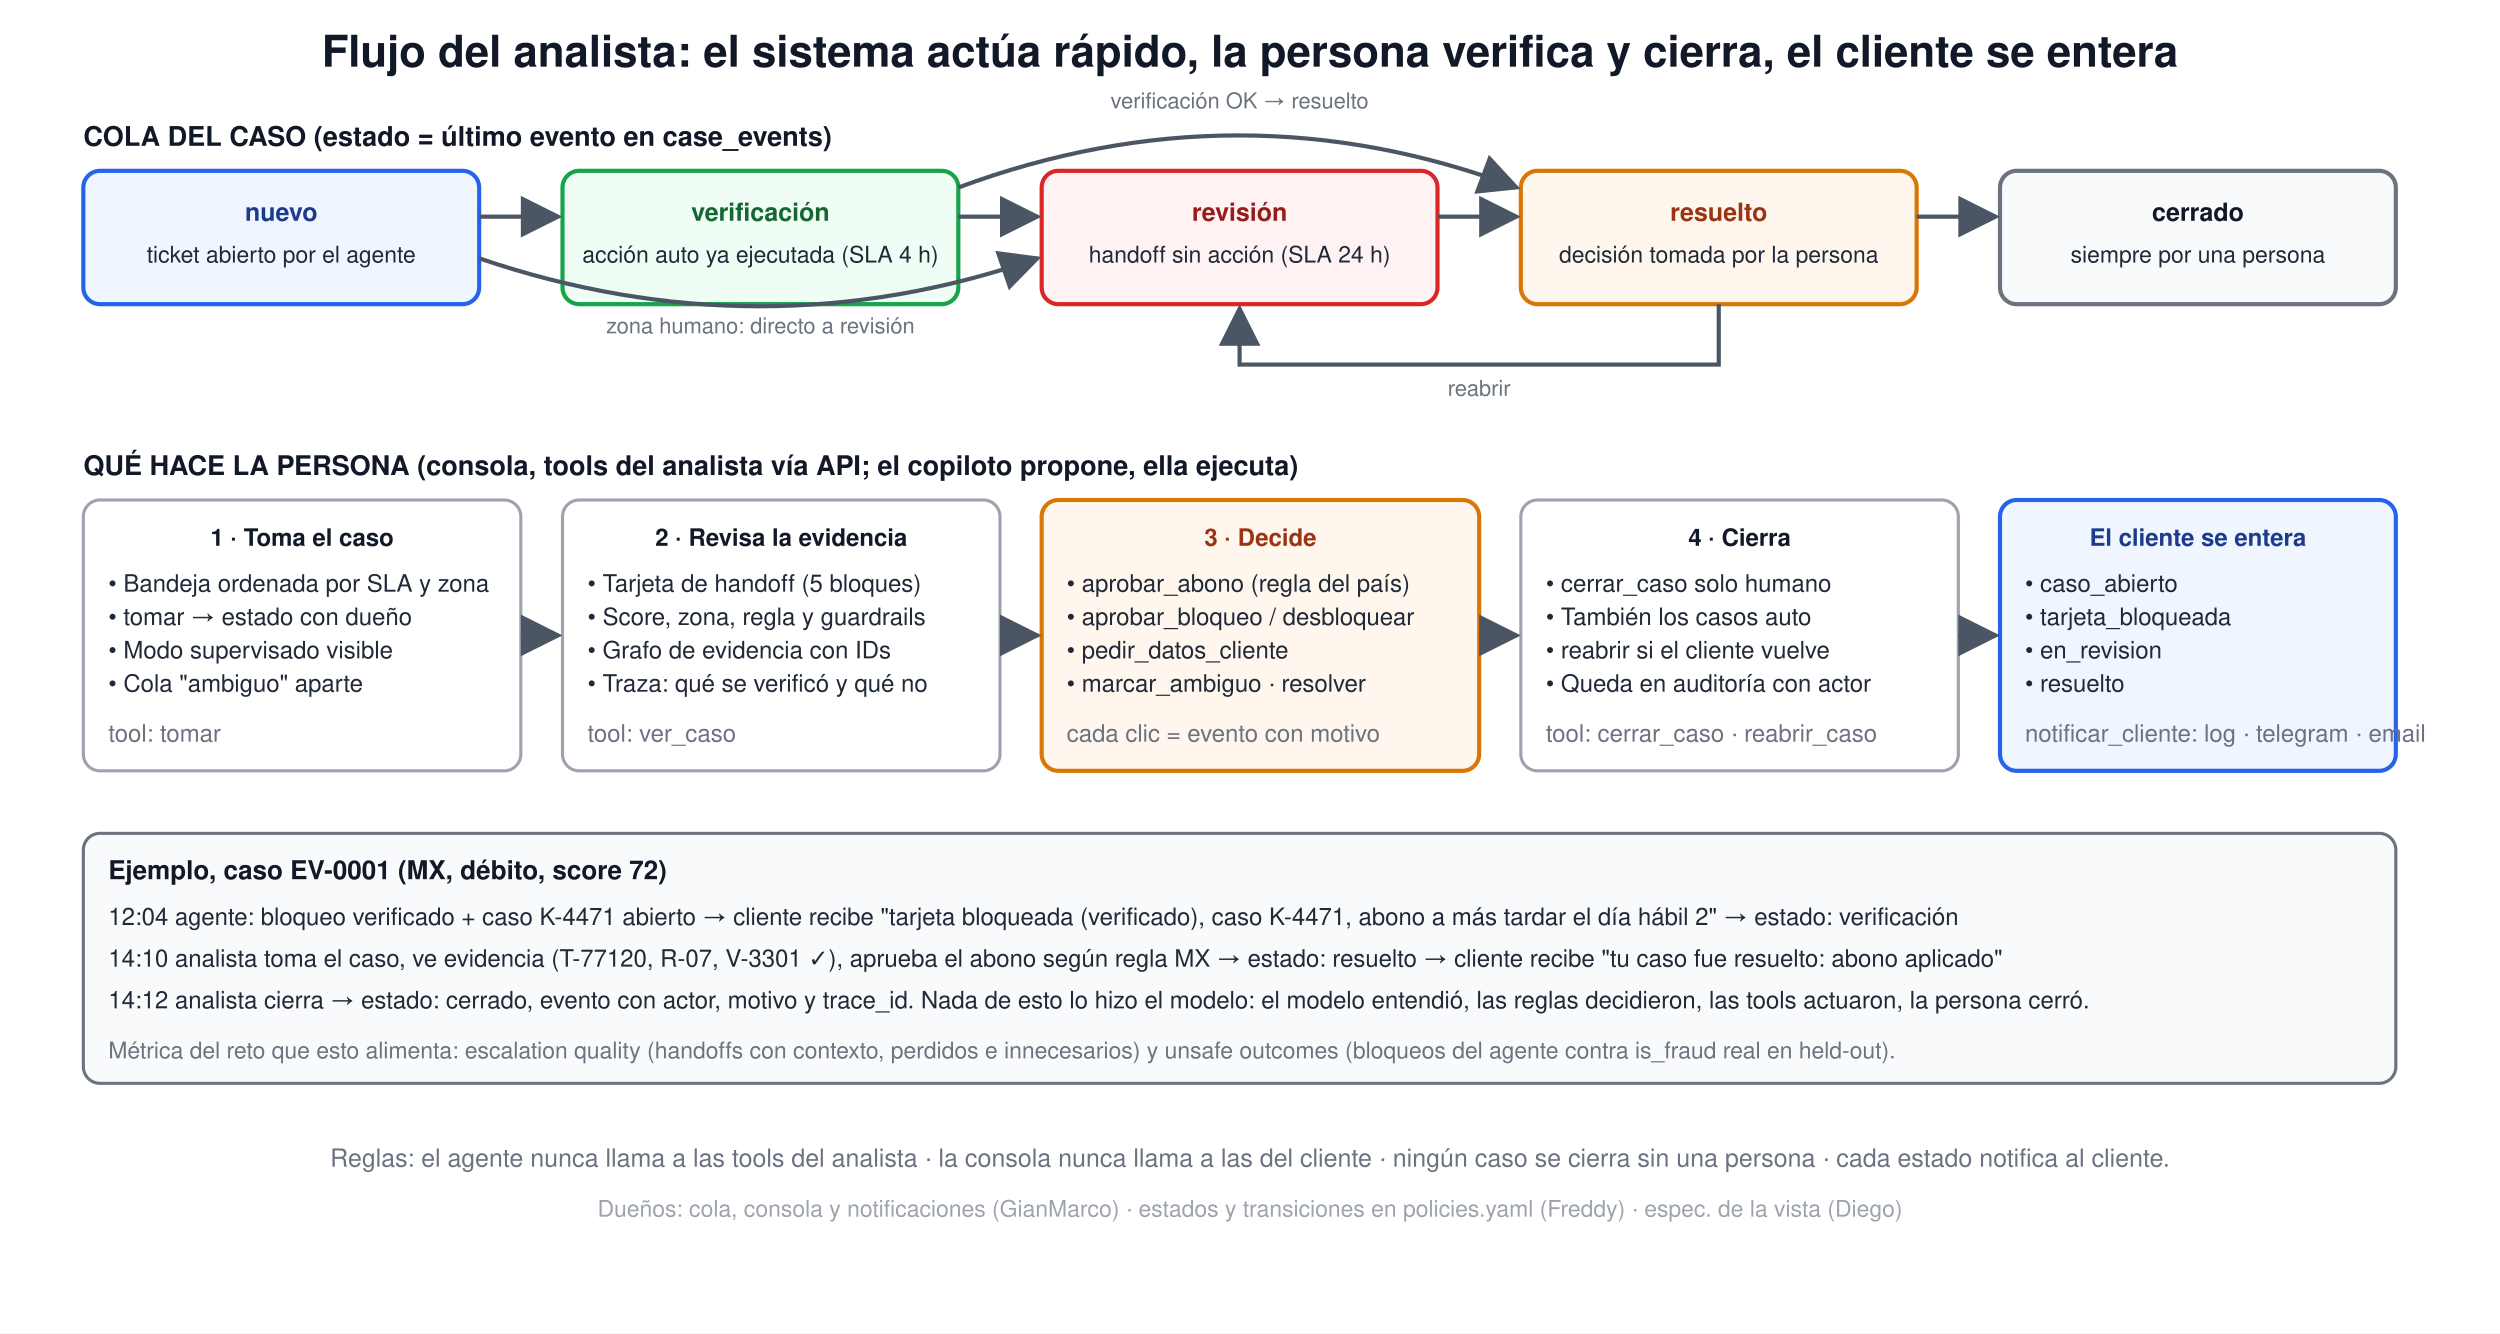
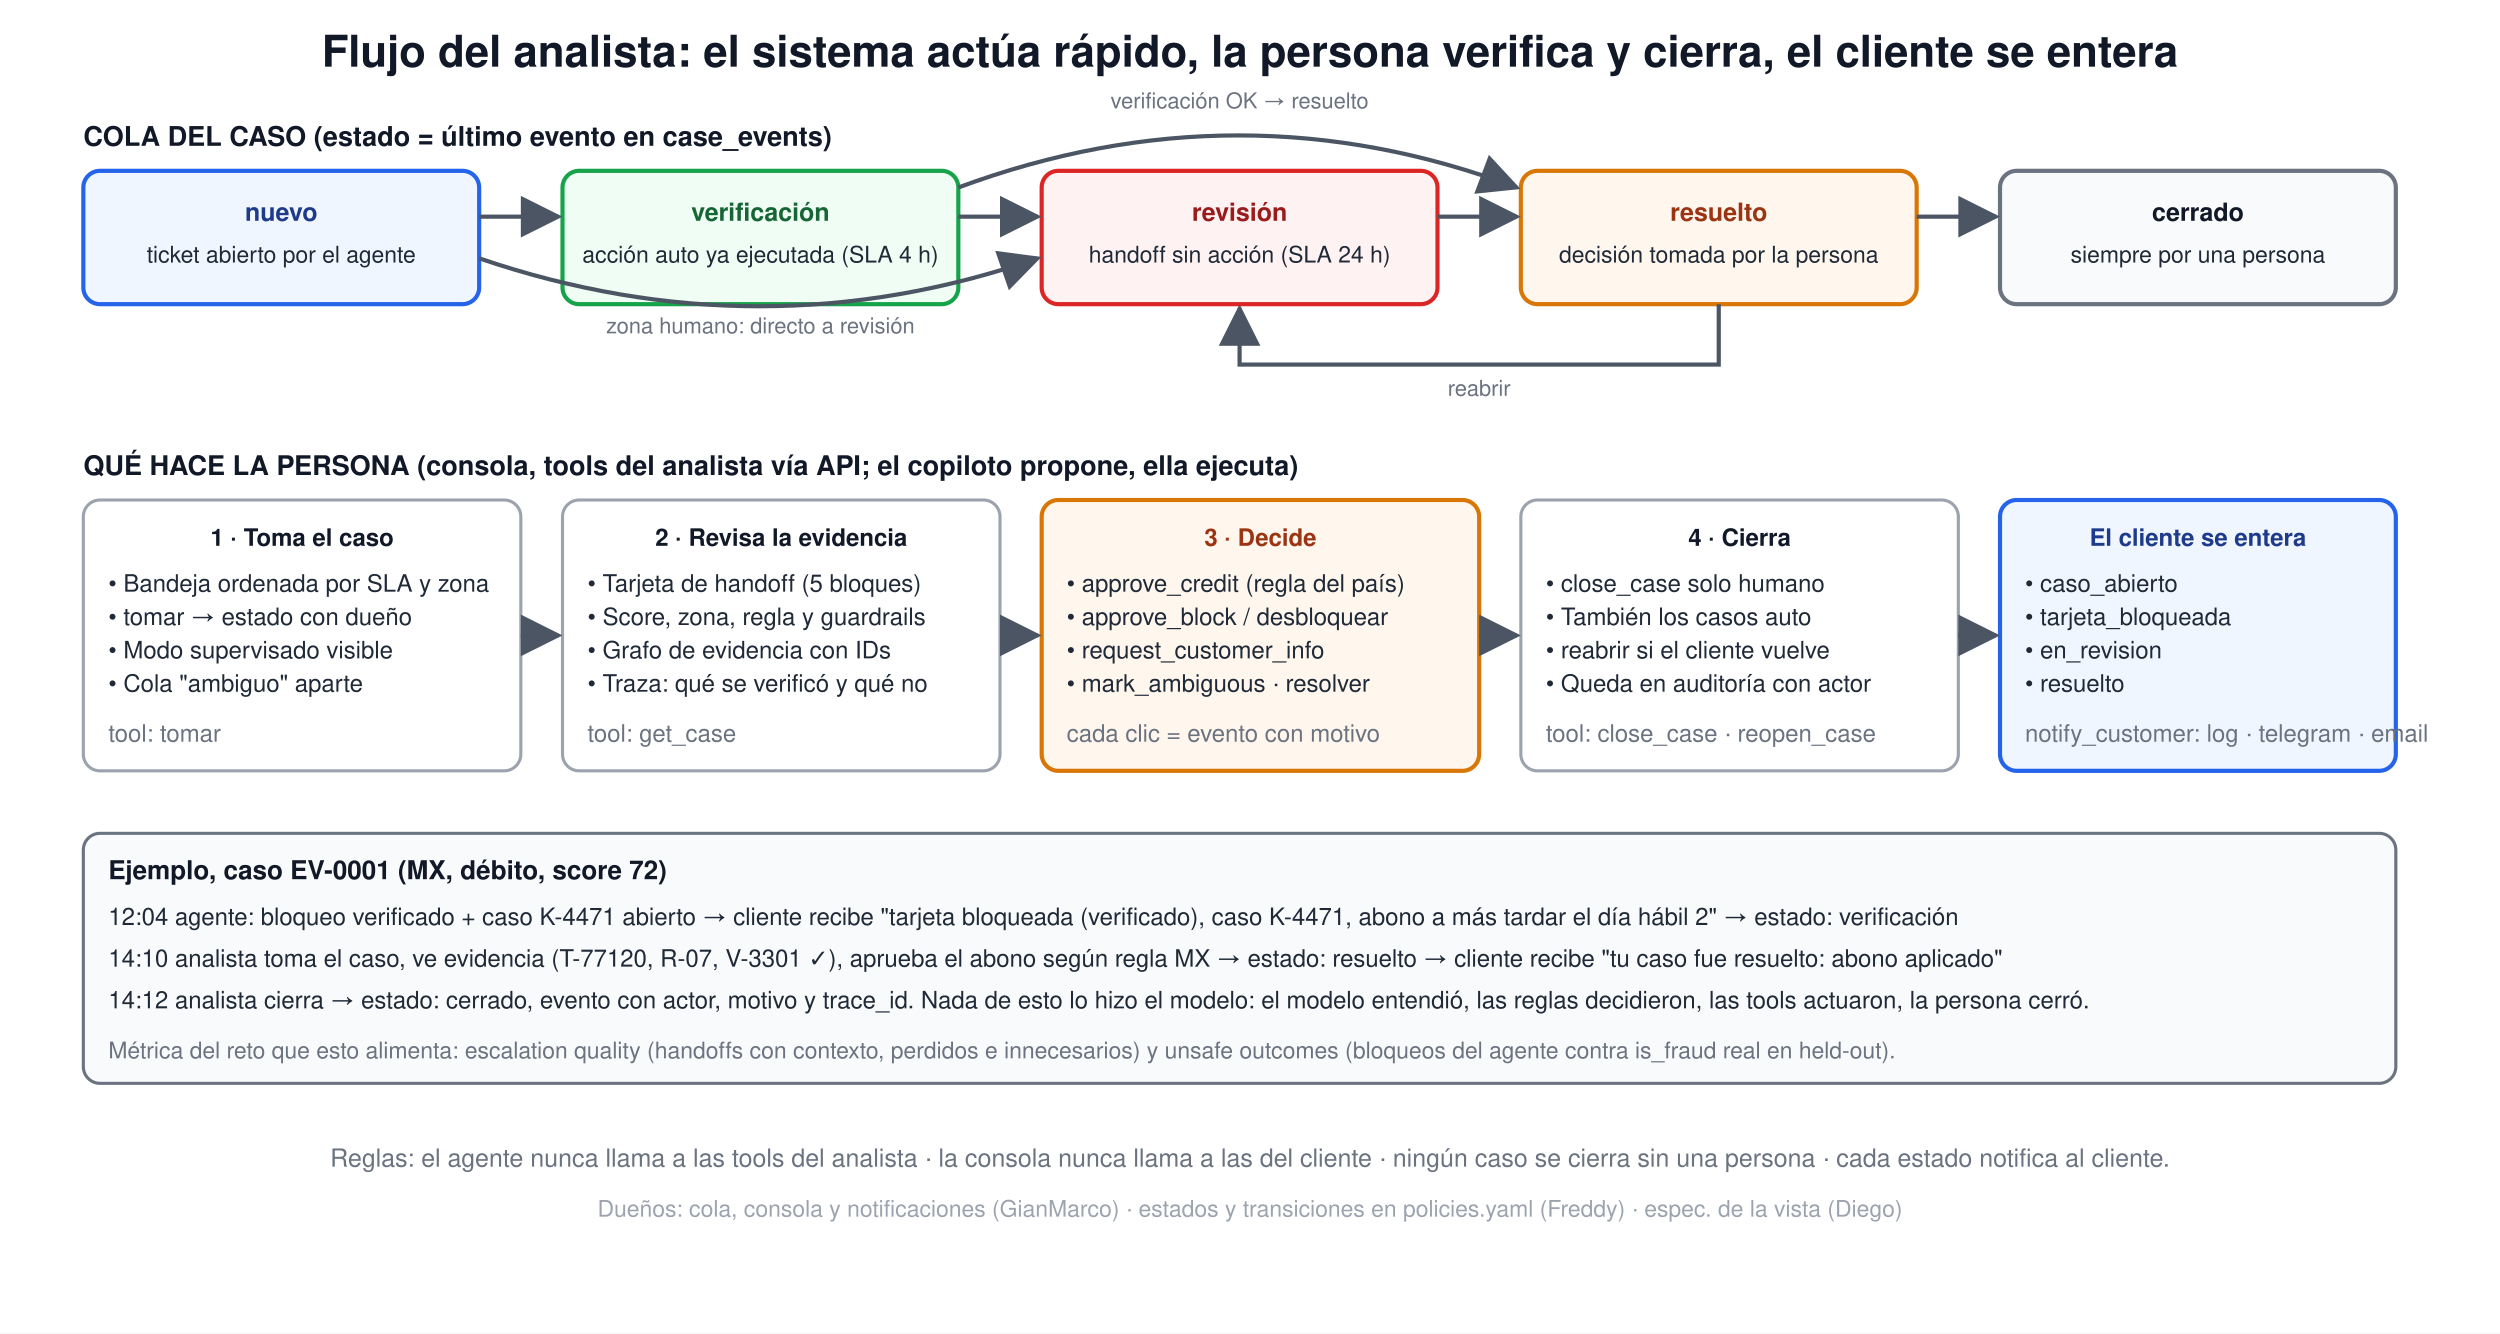
<svg xmlns="http://www.w3.org/2000/svg" viewBox="0 0 1200 640" font-family="Helvetica, Arial, sans-serif">
  <defs>
    <marker id="arr" markerWidth="10" markerHeight="10" refX="9" refY="5" orient="auto">
      <path d="M0,0 L10,5 L0,10 z" fill="#4b5563" />
    </marker>
  </defs>
  <rect width="1200" height="640" fill="#ffffff" />
  <text x="600" y="32" text-anchor="middle" font-size="21" font-weight="bold" fill="#111827">Flujo del analista: el sistema actúa rápido, la persona verifica y cierra, el cliente se entera</text>
  <g font-size="12">
    <text x="40" y="70" font-size="13" font-weight="bold" fill="#111827">COLA DEL CASO (estado = último evento en case_events)</text>
    <rect x="40" y="82" width="190" height="64" rx="8" fill="#eff6ff" stroke="#2563eb" stroke-width="2" />
    <text x="135" y="106" text-anchor="middle" font-weight="bold" fill="#1e3a8a">nuevo</text>
    <text x="135" y="126" text-anchor="middle" font-size="11" fill="#1f2937">ticket abierto por el agente</text>
    <rect x="270" y="82" width="190" height="64" rx="8" fill="#f0fdf4" stroke="#16a34a" stroke-width="2" />
    <text x="365" y="106" text-anchor="middle" font-weight="bold" fill="#166534">verificación</text>
    <text x="365" y="126" text-anchor="middle" font-size="11" fill="#1f2937">acción auto ya ejecutada (SLA 4 h)</text>
    <rect x="500" y="82" width="190" height="64" rx="8" fill="#fef2f2" stroke="#dc2626" stroke-width="2" />
    <text x="595" y="106" text-anchor="middle" font-weight="bold" fill="#991b1b">revisión</text>
    <text x="595" y="126" text-anchor="middle" font-size="11" fill="#1f2937">handoff sin acción (SLA 24 h)</text>
    <rect x="730" y="82" width="190" height="64" rx="8" fill="#fff7ed" stroke="#d97706" stroke-width="2" />
    <text x="825" y="106" text-anchor="middle" font-weight="bold" fill="#9a3412">resuelto</text>
    <text x="825" y="126" text-anchor="middle" font-size="11" fill="#1f2937">decisión tomada por la persona</text>
    <rect x="960" y="82" width="190" height="64" rx="8" fill="#f9fafb" stroke="#6b7280" stroke-width="2" />
    <text x="1055" y="106" text-anchor="middle" font-weight="bold" fill="#111827">cerrado</text>
    <text x="1055" y="126" text-anchor="middle" font-size="11" fill="#1f2937">siempre por una persona</text>
  </g>
  <g stroke="#4b5563" stroke-width="2" fill="none">
    <line x1="230" y1="104" x2="268" y2="104" marker-end="url(#arr)" />
    <path d="M230 124 Q 365 170 498 124" marker-end="url(#arr)" />
    <line x1="460" y1="104" x2="498" y2="104" marker-end="url(#arr)" />
    <path d="M460 90 Q 595 40 728 90" marker-end="url(#arr)" />
    <line x1="690" y1="104" x2="728" y2="104" marker-end="url(#arr)" />
    <line x1="920" y1="104" x2="958" y2="104" marker-end="url(#arr)" />
    <path d="M825 146 V 175 H 595 V 148" marker-end="url(#arr)" />
  </g>
  <text x="365" y="160" text-anchor="middle" font-size="10.5" fill="#6b7280">zona humano: directo a revisión</text>
  <text x="595" y="52" text-anchor="middle" font-size="10.5" fill="#6b7280">verificación OK → resuelto</text>
  <text x="710" y="190" text-anchor="middle" font-size="10.5" fill="#6b7280">reabrir</text>
  <text x="40" y="228" font-size="13" font-weight="bold" fill="#111827">QUÉ HACE LA PERSONA (consola, tools del analista vía API; el copiloto propone, ella ejecuta)</text>
  <g font-size="11.5">
    <rect x="40" y="240" width="210" height="130" rx="8" fill="#ffffff" stroke="#9ca3af" stroke-width="1.5" />
    <text x="145" y="262" text-anchor="middle" font-weight="bold" fill="#111827">1 · Toma el caso</text>
    <text x="52" y="284" fill="#1f2937">• Bandeja ordenada por SLA y zona</text>
    <text x="52" y="300" fill="#1f2937">• tomar → estado con dueño</text>
    <text x="52" y="316" fill="#1f2937">• Modo supervisado visible</text>
    <text x="52" y="332" fill="#1f2937">• Cola "ambiguo" aparte</text>
    <text x="52" y="356" fill="#6b7280">tool: tomar</text>
    <rect x="270" y="240" width="210" height="130" rx="8" fill="#ffffff" stroke="#9ca3af" stroke-width="1.5" />
    <text x="375" y="262" text-anchor="middle" font-weight="bold" fill="#111827">2 · Revisa la evidencia</text>
    <text x="282" y="284" fill="#1f2937">• Tarjeta de handoff (5 bloques)</text>
    <text x="282" y="300" fill="#1f2937">• Score, zona, regla y guardrails</text>
    <text x="282" y="316" fill="#1f2937">• Grafo de evidencia con IDs</text>
    <text x="282" y="332" fill="#1f2937">• Traza: qué se verificó y qué no</text>
-     <text x="282" y="356" fill="#6b7280">tool: ver_caso</text>
+     <text x="282" y="356" fill="#6b7280">tool: get_case</text>
    <rect x="500" y="240" width="210" height="130" rx="8" fill="#fff7ed" stroke="#d97706" stroke-width="2" />
    <text x="605" y="262" text-anchor="middle" font-weight="bold" fill="#9a3412">3 · Decide</text>
-     <text x="512" y="284" fill="#1f2937">• aprobar_abono (regla del país)</text>
-     <text x="512" y="300" fill="#1f2937">• aprobar_bloqueo / desbloquear</text>
-     <text x="512" y="316" fill="#1f2937">• pedir_datos_cliente</text>
-     <text x="512" y="332" fill="#1f2937">• marcar_ambiguo · resolver</text>
+     <text x="512" y="284" fill="#1f2937">• approve_credit (regla del país)</text>
+     <text x="512" y="300" fill="#1f2937">• approve_block / desbloquear</text>
+     <text x="512" y="316" fill="#1f2937">• request_customer_info</text>
+     <text x="512" y="332" fill="#1f2937">• mark_ambiguous · resolver</text>
    <text x="512" y="356" fill="#6b7280">cada clic = evento con motivo</text>
    <rect x="730" y="240" width="210" height="130" rx="8" fill="#ffffff" stroke="#9ca3af" stroke-width="1.5" />
    <text x="835" y="262" text-anchor="middle" font-weight="bold" fill="#111827">4 · Cierra</text>
-     <text x="742" y="284" fill="#1f2937">• cerrar_caso solo humano</text>
+     <text x="742" y="284" fill="#1f2937">• close_case solo humano</text>
    <text x="742" y="300" fill="#1f2937">• También los casos auto</text>
    <text x="742" y="316" fill="#1f2937">• reabrir si el cliente vuelve</text>
    <text x="742" y="332" fill="#1f2937">• Queda en auditoría con actor</text>
-     <text x="742" y="356" fill="#6b7280">tool: cerrar_caso · reabrir_caso</text>
+     <text x="742" y="356" fill="#6b7280">tool: close_case · reopen_case</text>
    <rect x="960" y="240" width="190" height="130" rx="8" fill="#eff6ff" stroke="#2563eb" stroke-width="2" />
    <text x="1055" y="262" text-anchor="middle" font-weight="bold" fill="#1e3a8a">El cliente se entera</text>
    <text x="972" y="284" fill="#1f2937">• caso_abierto</text>
    <text x="972" y="300" fill="#1f2937">• tarjeta_bloqueada</text>
    <text x="972" y="316" fill="#1f2937">• en_revision</text>
    <text x="972" y="332" fill="#1f2937">• resuelto</text>
-     <text x="972" y="356" fill="#6b7280">notificar_cliente: log · telegram · email</text>
+     <text x="972" y="356" fill="#6b7280">notify_customer: log · telegram · email</text>
  </g>
  <g stroke="#4b5563" stroke-width="2" fill="none">
    <line x1="250" y1="305" x2="268" y2="305" marker-end="url(#arr)" />
    <line x1="480" y1="305" x2="498" y2="305" marker-end="url(#arr)" />
    <line x1="710" y1="305" x2="728" y2="305" marker-end="url(#arr)" />
    <line x1="940" y1="305" x2="958" y2="305" marker-end="url(#arr)" />
  </g>
  <rect x="40" y="400" width="1110" height="120" rx="8" fill="#f9fafb" stroke="#6b7280" stroke-width="1.5" />
  <text x="52" y="422" font-size="12.5" font-weight="bold" fill="#111827">Ejemplo, caso EV-0001 (MX, débito, score 72)</text>
  <text x="52" y="444" font-size="11.5" fill="#1f2937">12:04 agente: bloqueo verificado + caso K-4471 abierto → cliente recibe "tarjeta bloqueada (verificado), caso K-4471, abono a más tardar el día hábil 2" → estado: verificación</text>
  <text x="52" y="464" font-size="11.5" fill="#1f2937">14:10 analista toma el caso, ve evidencia (T-77120, R-07, V-3301 ✓), aprueba el abono según regla MX → estado: resuelto → cliente recibe "tu caso fue resuelto: abono aplicado"</text>
  <text x="52" y="484" font-size="11.5" fill="#1f2937">14:12 analista cierra → estado: cerrado, evento con actor, motivo y trace_id. Nada de esto lo hizo el modelo: el modelo entendió, las reglas decidieron, las tools actuaron, la persona cerró.</text>
  <text x="52" y="508" font-size="11" fill="#6b7280">Métrica del reto que esto alimenta: escalation quality (handoffs con contexto, perdidos e innecesarios) y unsafe outcomes (bloqueos del agente contra is_fraud real en held-out).</text>
  <text x="600" y="560" text-anchor="middle" font-size="12" fill="#6b7280">Reglas: el agente nunca llama a las tools del analista · la consola nunca llama a las del cliente · ningún caso se cierra sin una persona · cada estado notifica al cliente.</text>
  <text x="600" y="584" text-anchor="middle" font-size="11" fill="#9ca3af">Dueños: cola, consola y notificaciones (GianMarco) · estados y transiciones en policies.yaml (Freddy) · espec. de la vista (Diego)</text>
</svg>
